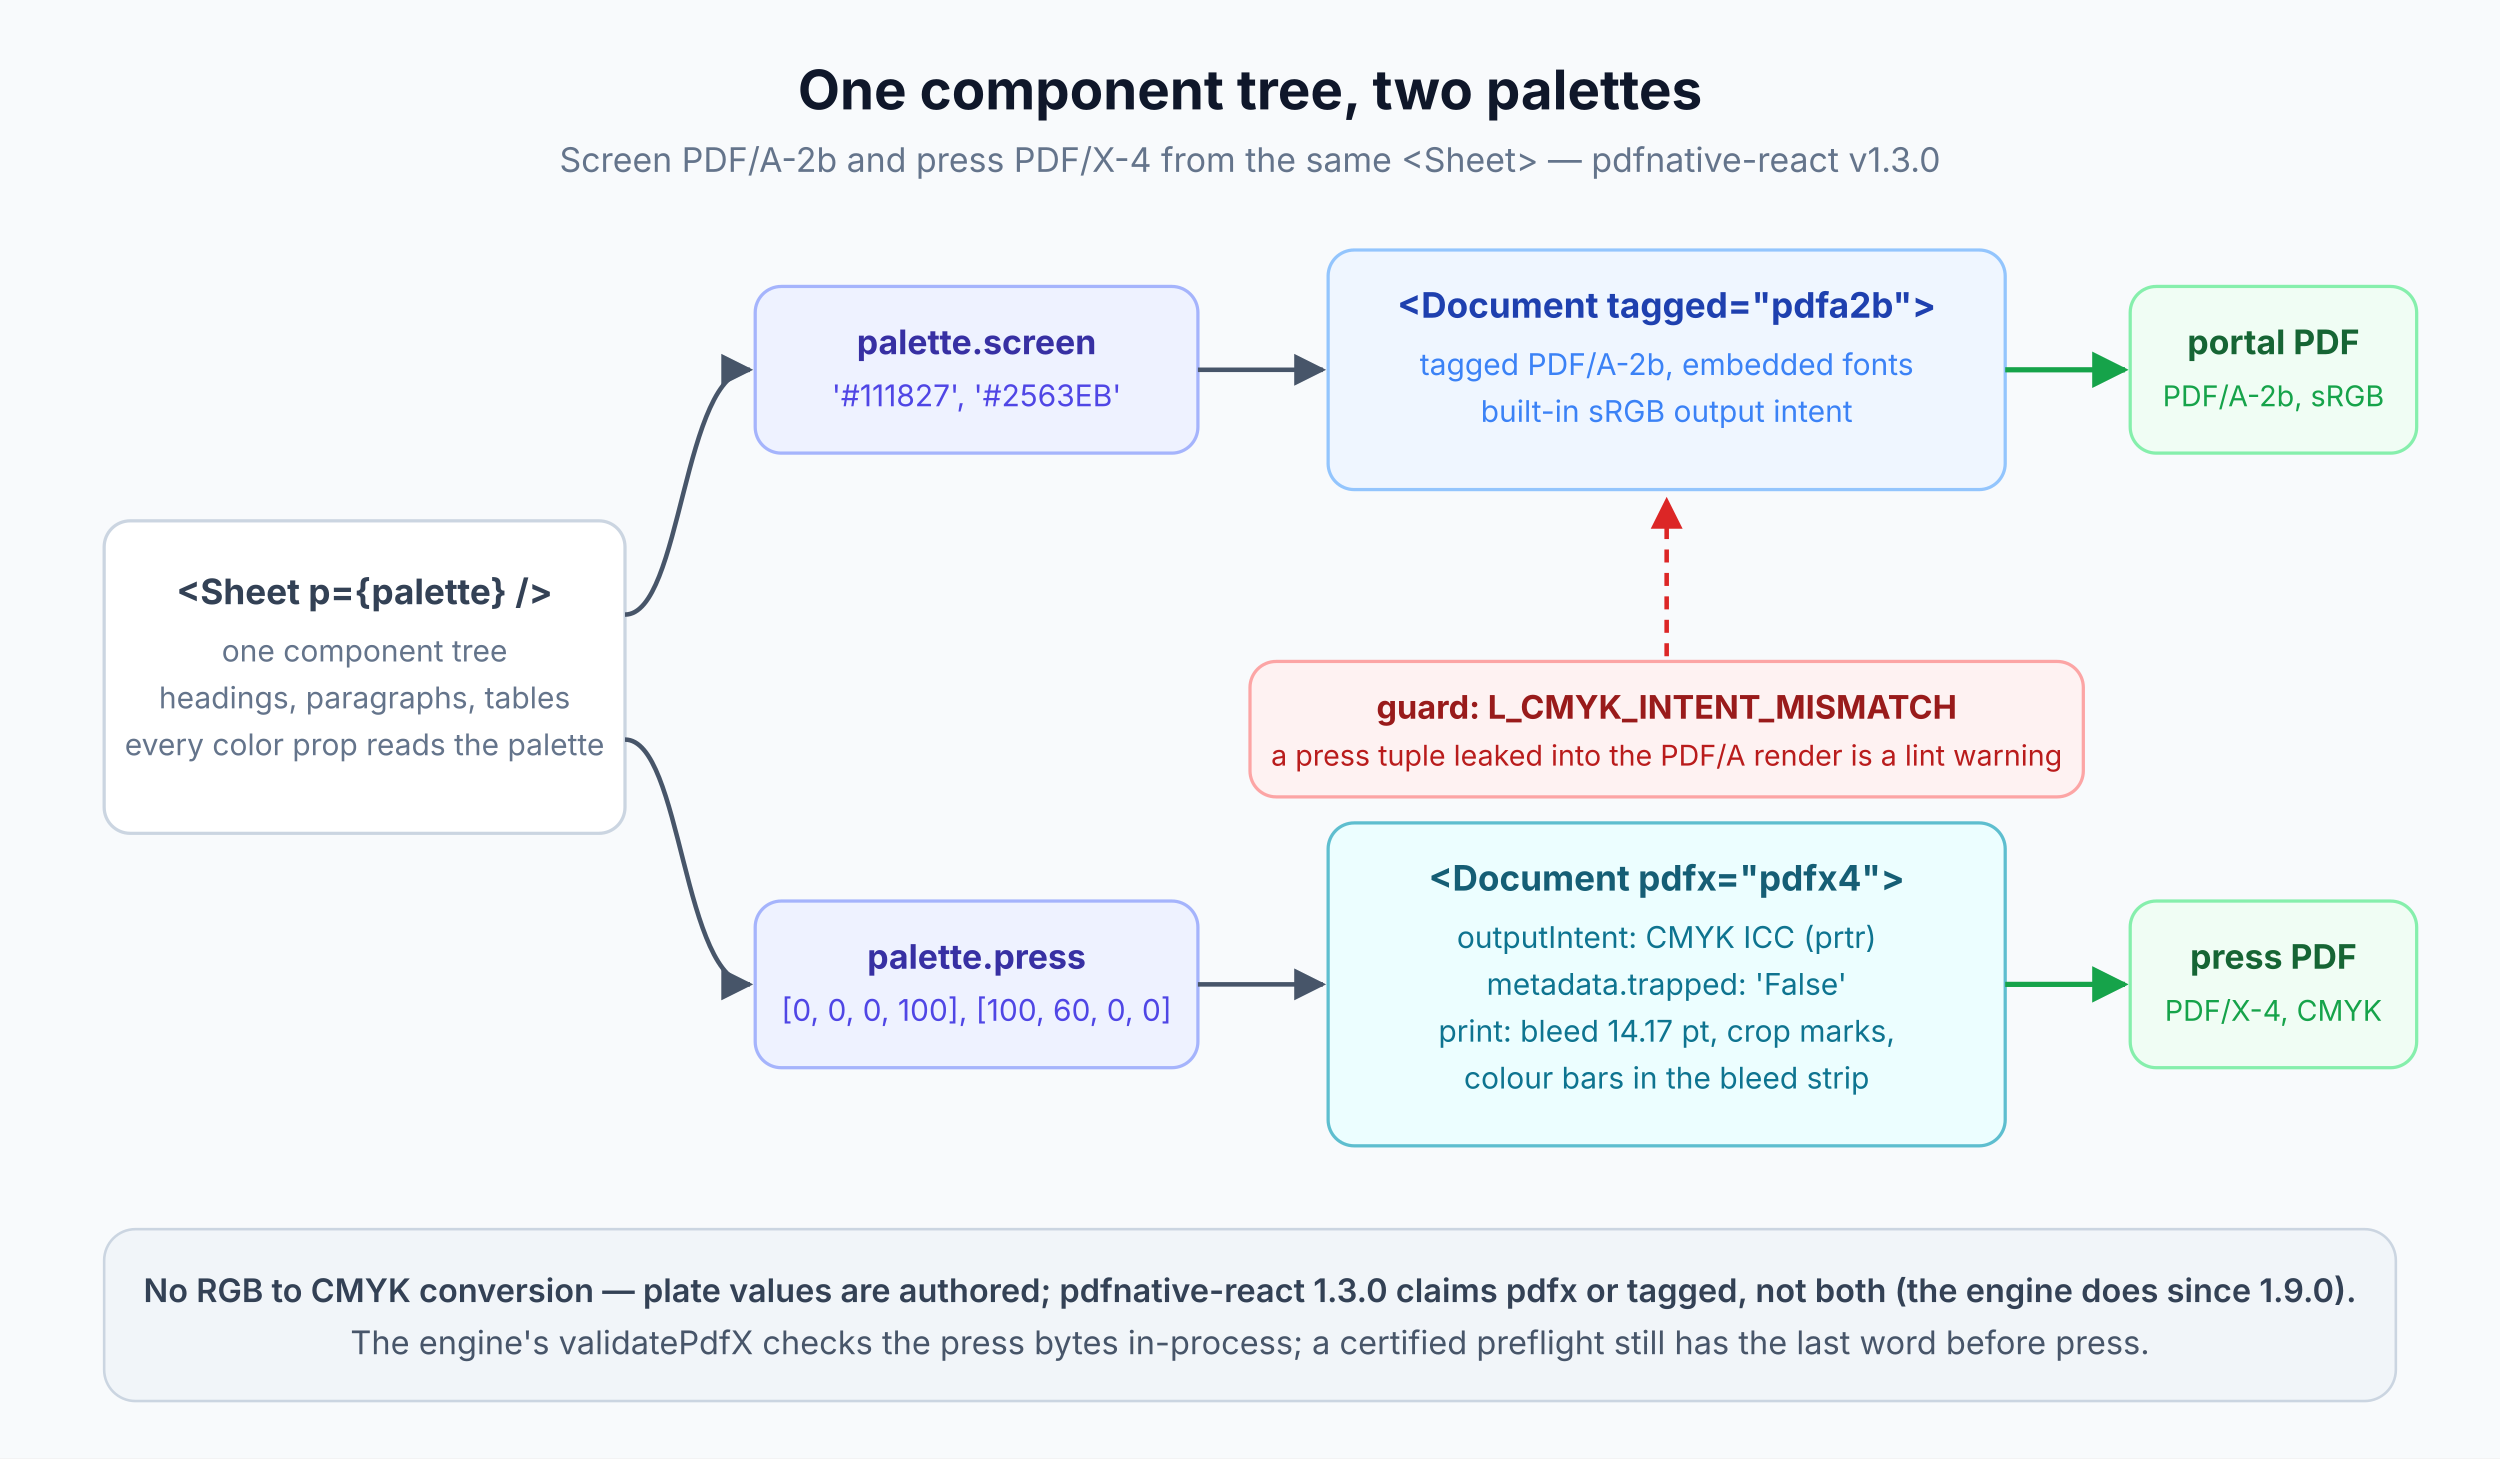
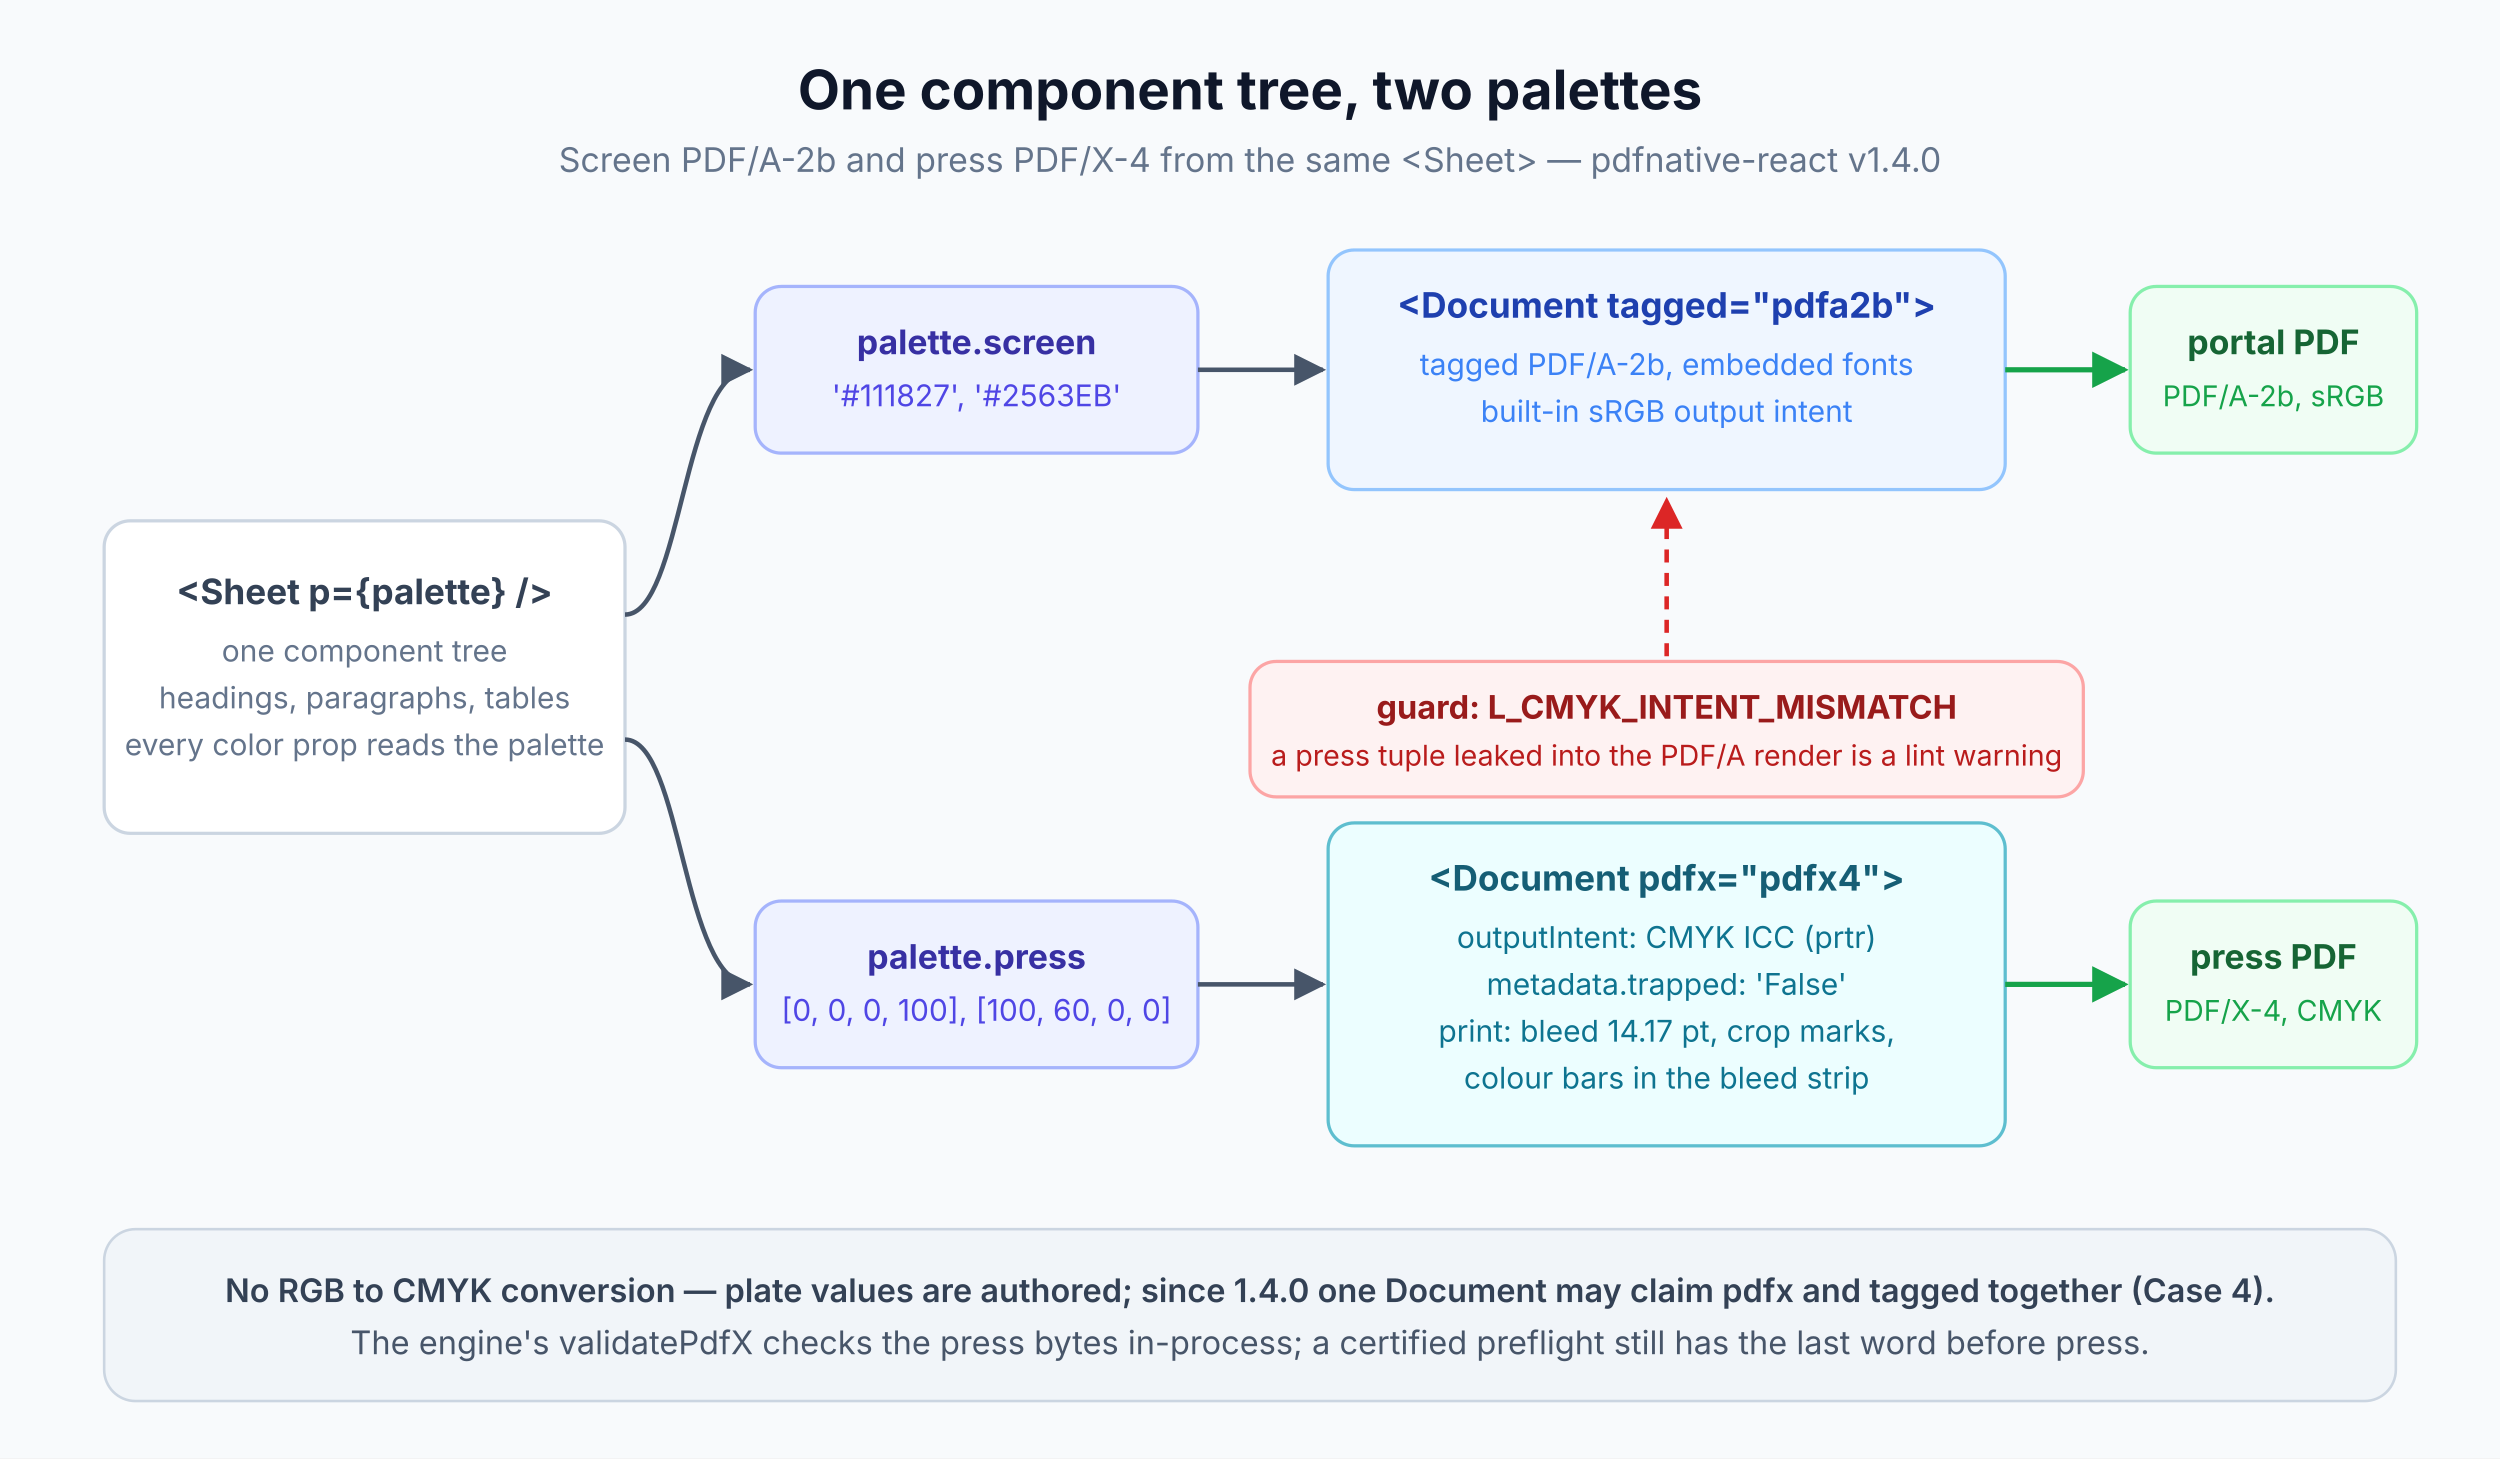
<svg xmlns="http://www.w3.org/2000/svg" viewBox="0 0 960 560" role="img" aria-labelledby="uctp-title uctp-desc" font-family="Inter,-apple-system,BlinkMacSystemFont,'Segoe UI',Roboto,'Helvetica Neue',Arial,sans-serif">
  <defs>
    <marker id="uctp-ah" viewBox="0 0 10 10" refX="9" refY="5" markerWidth="7" markerHeight="7" orient="auto-start-reverse">
      <path d="M0,0 L10,5 L0,10 z" fill="#475569" />
    </marker>
    <marker id="uctp-ah-green" viewBox="0 0 10 10" refX="9" refY="5" markerWidth="7" markerHeight="7" orient="auto-start-reverse">
      <path d="M0,0 L10,5 L0,10 z" fill="#16A34A" />
    </marker>
    <marker id="uctp-ah-red" viewBox="0 0 10 10" refX="9" refY="5" markerWidth="7" markerHeight="7" orient="auto-start-reverse">
      <path d="M0,0 L10,5 L0,10 z" fill="#DC2626" />
    </marker>
  </defs>
  <rect width="960" height="560" fill="#F8FAFC" />
  <text x="480" y="42" text-anchor="middle" font-size="21" font-weight="700" fill="#0F172A">One component tree, two palettes</text>
-   <text x="480" y="66" text-anchor="middle" font-size="13" fill="#64748B">Screen PDF/A-2b and press PDF/X-4 from the same &lt;Sheet&gt; — pdfnative-react v1.3.0</text>
+   <text x="480" y="66" text-anchor="middle" font-size="13" fill="#64748B">Screen PDF/A-2b and press PDF/X-4 from the same &lt;Sheet&gt; — pdfnative-react v1.4.0</text>
  <rect x="40" y="200" width="200" height="120" rx="10" fill="#FFFFFF" stroke="#CBD5E1" stroke-width="1.25" />
  <text x="140" y="232" text-anchor="middle" font-size="13.5" font-weight="700" fill="#334155">&lt;Sheet p={palette} /&gt;</text>
  <text x="140" y="254" text-anchor="middle" font-size="11.5" fill="#64748B">one component tree</text>
  <text x="140" y="272" text-anchor="middle" font-size="11.5" fill="#64748B">headings, paragraphs, tables</text>
  <text x="140" y="290" text-anchor="middle" font-size="11.5" fill="#64748B">every color prop reads the palette</text>
  <rect x="290" y="110" width="170" height="64" rx="10" fill="#EEF2FF" stroke="#A5B4FC" stroke-width="1.25" />
  <text x="375" y="136" text-anchor="middle" font-size="13" font-weight="700" fill="#3730A3">palette.screen</text>
  <text x="375" y="156" text-anchor="middle" font-size="11.5" fill="#4F46E5">'#111827', '#2563EB'</text>
  <rect x="290" y="346" width="170" height="64" rx="10" fill="#EEF2FF" stroke="#A5B4FC" stroke-width="1.25" />
  <text x="375" y="372" text-anchor="middle" font-size="13" font-weight="700" fill="#3730A3">palette.press</text>
  <text x="375" y="392" text-anchor="middle" font-size="11.5" fill="#4F46E5">[0, 0, 0, 100], [100, 60, 0, 0]</text>
  <path d="M240 236 C 262 236, 262 142, 288 142" fill="none" stroke="#475569" stroke-width="1.75" marker-end="url(#uctp-ah)" />
  <path d="M240 284 C 262 284, 262 378, 288 378" fill="none" stroke="#475569" stroke-width="1.75" marker-end="url(#uctp-ah)" />
  <line x1="460" y1="142" x2="508" y2="142" stroke="#475569" stroke-width="1.75" marker-end="url(#uctp-ah)" />
  <line x1="460" y1="378" x2="508" y2="378" stroke="#475569" stroke-width="1.75" marker-end="url(#uctp-ah)" />
  <rect x="510" y="96" width="260" height="92" rx="10" fill="#EFF6FF" stroke="#93C5FD" stroke-width="1.25" />
  <text x="640" y="122" text-anchor="middle" font-size="13.5" font-weight="700" fill="#1E40AF">&lt;Document tagged="pdfa2b"&gt;</text>
  <text x="640" y="144" text-anchor="middle" font-size="11.5" fill="#3B82F6">tagged PDF/A-2b, embedded fonts</text>
  <text x="640" y="162" text-anchor="middle" font-size="11.5" fill="#3B82F6">built-in sRGB output intent</text>
  <rect x="510" y="316" width="260" height="124" rx="10" fill="#ECFEFF" stroke="#5EBECF" stroke-width="1.25" />
  <text x="640" y="342" text-anchor="middle" font-size="13.5" font-weight="700" fill="#155E75">&lt;Document pdfx="pdfx4"&gt;</text>
  <text x="640" y="364" text-anchor="middle" font-size="11.5" fill="#0E7490">outputIntent: CMYK ICC (prtr)</text>
  <text x="640" y="382" text-anchor="middle" font-size="11.5" fill="#0E7490">metadata.trapped: 'False'</text>
  <text x="640" y="400" text-anchor="middle" font-size="11.5" fill="#0E7490">print: bleed 14.17 pt, crop marks,</text>
  <text x="640" y="418" text-anchor="middle" font-size="11.5" fill="#0E7490">colour bars in the bleed strip</text>
  <line x1="770" y1="142" x2="816" y2="142" stroke="#16A34A" stroke-width="2" marker-end="url(#uctp-ah-green)" />
  <line x1="770" y1="378" x2="816" y2="378" stroke="#16A34A" stroke-width="2" marker-end="url(#uctp-ah-green)" />
  <rect x="818" y="110" width="110" height="64" rx="10" fill="#F0FDF4" stroke="#86EFAC" stroke-width="1.25" />
  <text x="873" y="136" text-anchor="middle" font-size="13" font-weight="700" fill="#166534">portal PDF</text>
  <text x="873" y="156" text-anchor="middle" font-size="11" fill="#16A34A">PDF/A-2b, sRGB</text>
  <rect x="818" y="346" width="110" height="64" rx="10" fill="#F0FDF4" stroke="#86EFAC" stroke-width="1.25" />
  <text x="873" y="372" text-anchor="middle" font-size="13" font-weight="700" fill="#166534">press PDF</text>
  <text x="873" y="392" text-anchor="middle" font-size="11" fill="#16A34A">PDF/X-4, CMYK</text>
  <line x1="640" y1="252" x2="640" y2="192" stroke="#DC2626" stroke-width="1.75" stroke-dasharray="5 4" marker-end="url(#uctp-ah-red)" />
  <rect x="480" y="254" width="320" height="52" rx="10" fill="#FEF2F2" stroke="#FCA5A5" stroke-width="1.25" />
  <text x="640" y="276" text-anchor="middle" font-size="12.5" font-weight="700" fill="#991B1B">guard: L_CMYK_INTENT_MISMATCH</text>
  <text x="640" y="294" text-anchor="middle" font-size="11" fill="#B91C1C">a press tuple leaked into the PDF/A render is a lint warning</text>
  <rect x="40" y="472" width="880" height="66" rx="12" fill="#F1F5F9" stroke="#CBD5E1" stroke-width="1" />
-   <text x="480" y="500" text-anchor="middle" font-size="12.5" font-weight="600" fill="#334155">No RGB to CMYK conversion — plate values are authored; pdfnative-react 1.3.0 claims pdfx or tagged, not both (the engine does since 1.9.0).</text>
+   <text x="480" y="500" text-anchor="middle" font-size="12.5" font-weight="600" fill="#334155">No RGB to CMYK conversion — plate values are authored; since 1.4.0 one Document may claim pdfx and tagged together (Case 4).</text>
  <text x="480" y="520" text-anchor="middle" font-size="12.5" fill="#475569">The engine's validatePdfX checks the press bytes in-process; a certified preflight still has the last word before press.</text>
</svg>
